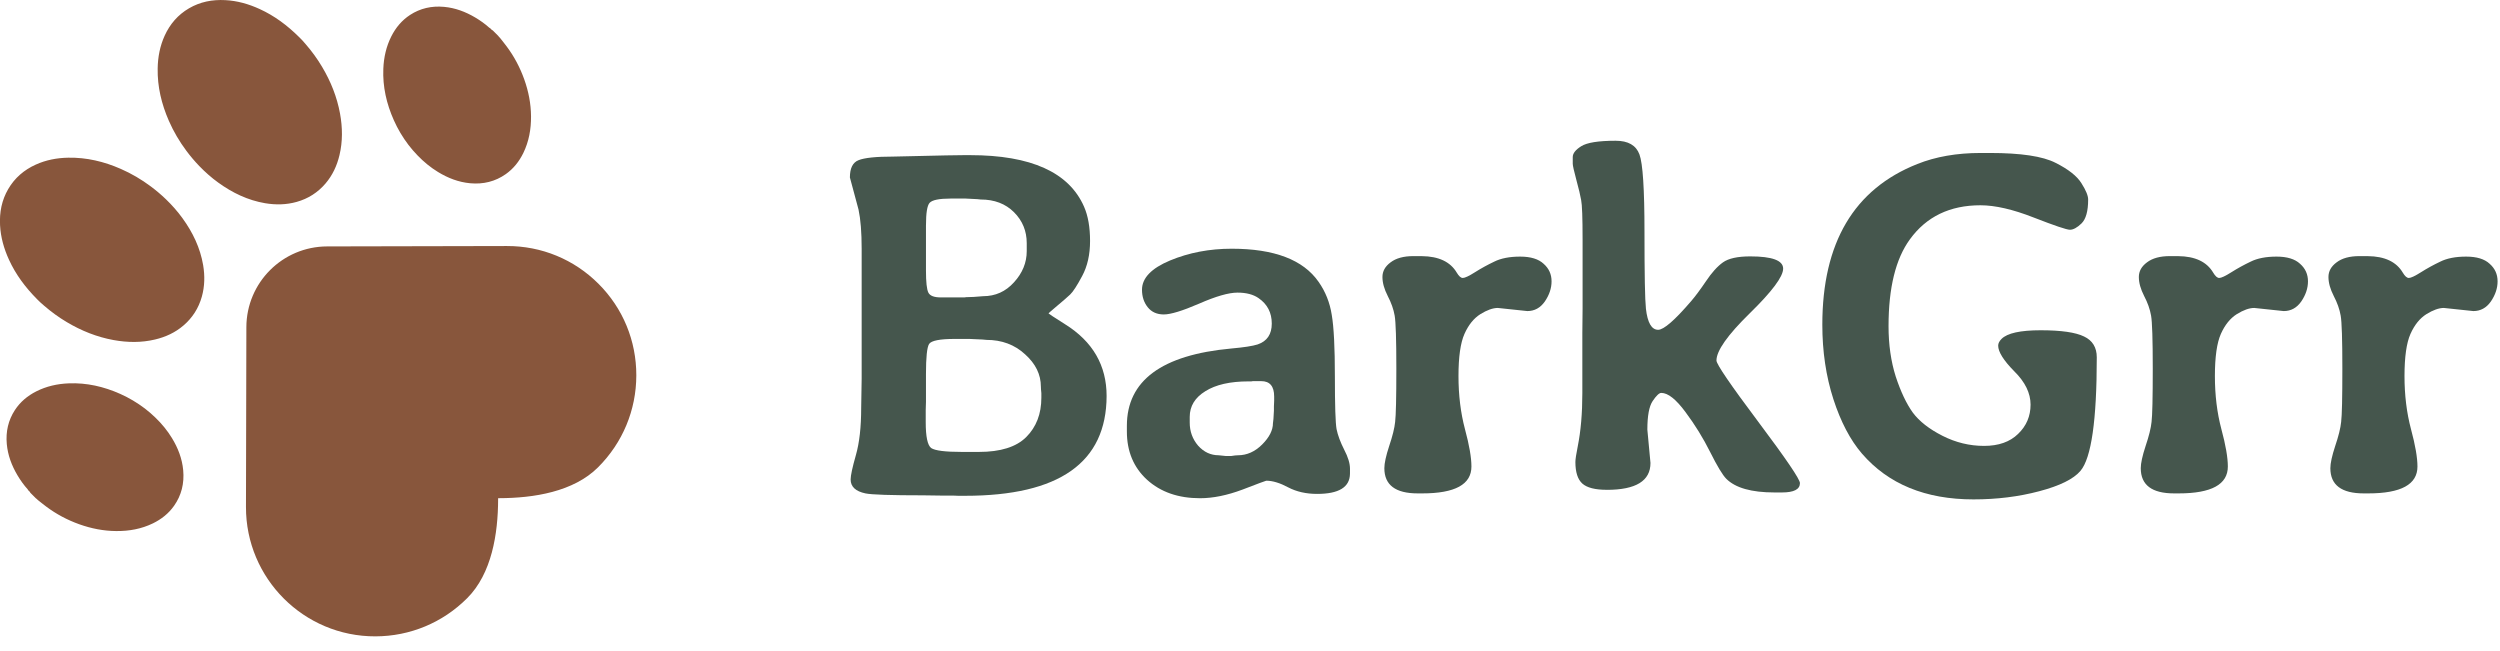
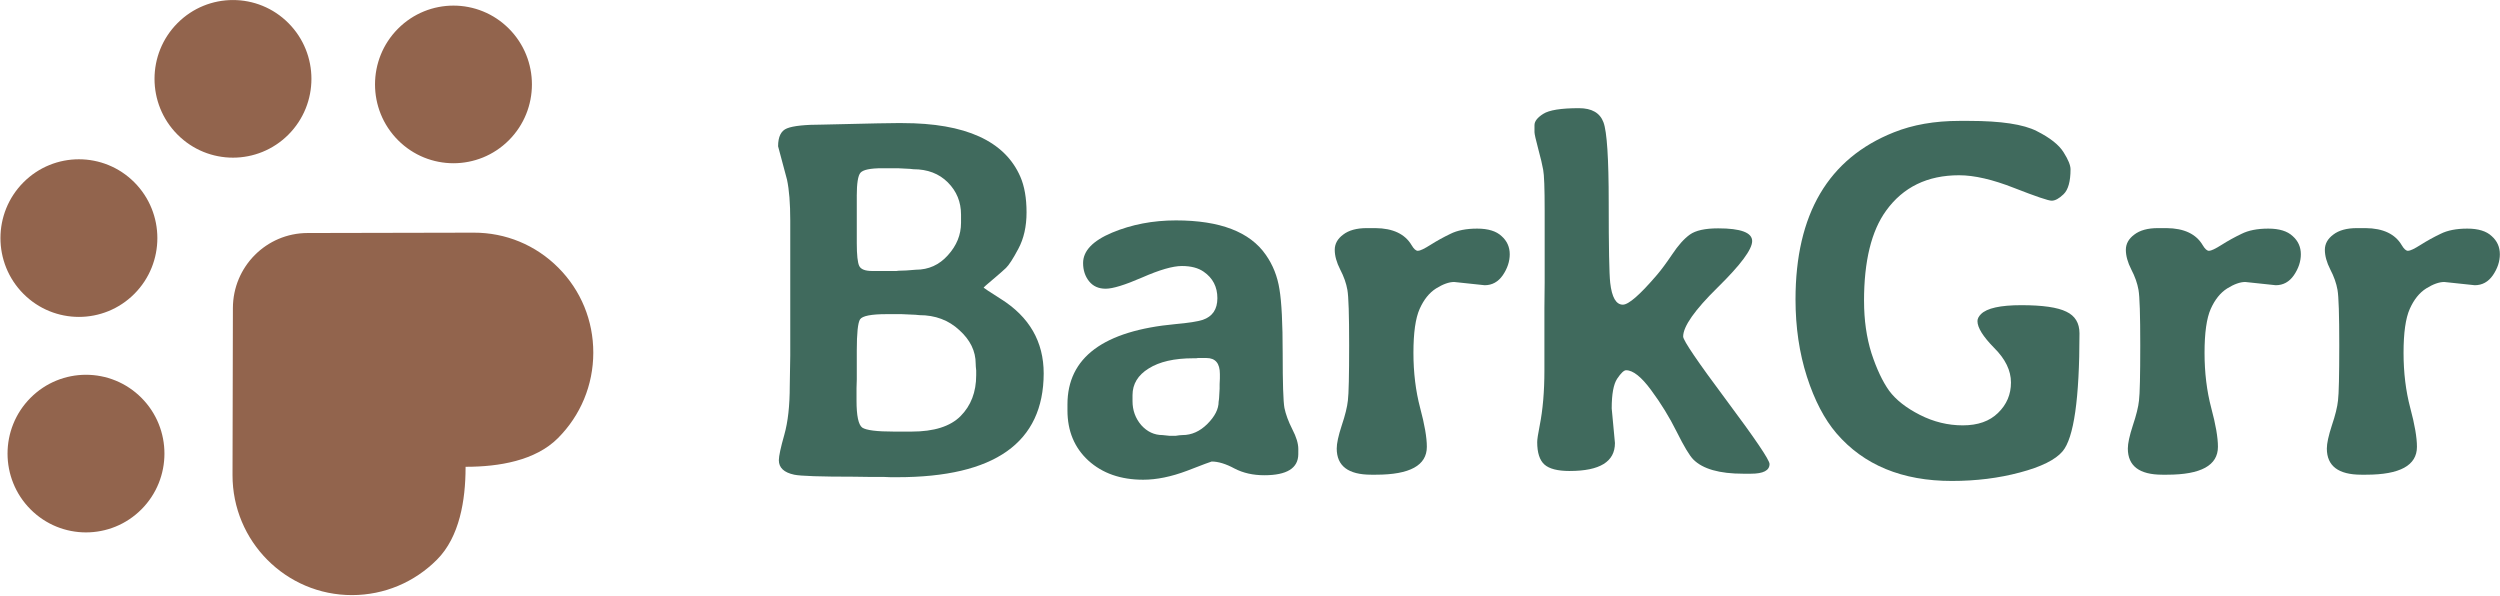
- <svg xmlns="http://www.w3.org/2000/svg" fill="none" height="45" viewBox="0 0 173 45" width="173">
-   <clipPath id="a">
-     <path d="m0 0h172.83v44.3h-172.83z" />
-   </clipPath>
-   <g clip-path="url(#a)">
-     <g fill="#45564d">
-       <path d="m64.077 15.584v3.138c0 .797.055 1.306.166 1.527.111.221.398.332.863.332h1.627l.133-.017.515-.017.647-.05c.852 0 1.566-.321 2.142-.963.587-.642.88-1.361.88-2.158v-.548c0-.841-.293-1.555-.88-2.142-.587-.587-1.356-.88-2.308-.88-.177-.022-.31-.033-.398-.033l-.647-.033h-1.029c-.797 0-1.284.1-1.461.299-.166.188-.249.703-.249 1.544zm-.017 13.63c0 1.007.127 1.605.382 1.793.266.177.968.266 2.108.266h1.195c1.494 0 2.584-.343 3.271-1.029.697-.697 1.046-1.605 1.046-2.723v-.316c-.022-.199-.033-.349-.033-.448 0-.841-.365-1.588-1.096-2.241-.719-.664-1.61-.996-2.673-.996-.199-.022-.349-.033-.448-.033l-.73-.033h-1.013c-1.029 0-1.621.116-1.776.349-.144.232-.216.924-.216 2.075v1.926l-.017.564zm2.723 5.097h-.415l-.432-.017h-.83l-1.212-.017c-2.247 0-3.58-.044-4.001-.133-.686-.144-1.029-.465-1.029-.963 0-.277.122-.841.365-1.693.243-.852.365-1.937.365-3.254l.033-2.025v-8.998c0-1.129-.072-2.031-.216-2.706l-.598-2.225c0-.642.199-1.04.598-1.195.409-.166 1.206-.249 2.391-.249l3.669-.083 1.245-.017h.415c4.217 0 6.845 1.19 7.886 3.569.277.631.415 1.422.415 2.374 0 .941-.183 1.749-.548 2.424-.354.664-.631 1.09-.83 1.278-.199.188-.498.448-.896.78-.398.332-.598.509-.598.531.011.022.393.271 1.145.747 1.915 1.195 2.872 2.85 2.872 4.964-.011 4.604-3.276 6.906-9.795 6.906z" />
-       <path d="m85.665 31.505c.62 0 1.179-.249 1.677-.747.498-.498.747-.991.747-1.478.022-.133.033-.227.033-.282l.033-.581c0-.1 0-.199 0-.299l.017-.382v-.299c0-.708-.299-1.062-.896-1.062h-.581l-.1.017h-.199c-1.273 0-2.269.227-2.988.681-.719.443-1.079 1.035-1.079 1.776v.398c0 .609.194 1.14.581 1.594.398.443.874.664 1.428.664l.481.05h.382c.199-.033.354-.05.465-.05zm7.753 1.278c-.011.93-.769 1.395-2.274 1.395-.753 0-1.417-.149-1.992-.448-.576-.31-1.085-.465-1.527-.465-.033 0-.581.205-1.643.614-1.062.398-2.042.598-2.938.598-1.505 0-2.728-.426-3.669-1.278-.93-.852-1.395-1.964-1.395-3.337v-.399c0-3.121 2.407-4.903 7.222-5.346.874-.077 1.483-.172 1.826-.282.653-.221.979-.703.979-1.444 0-.753-.304-1.339-.913-1.76-.365-.255-.852-.382-1.461-.382s-1.494.255-2.656.764c-1.151.498-1.964.747-2.441.747-.476 0-.847-.166-1.112-.498-.266-.332-.398-.736-.398-1.212 0-.808.647-1.483 1.942-2.025 1.306-.542 2.728-.814 4.267-.814 2.944 0 4.947.764 6.01 2.291.476.675.78 1.439.913 2.291.144.841.216 2.263.216 4.267 0 1.992.039 3.204.116 3.636.088.432.266.907.531 1.428.266.509.398.946.398 1.312z" />
-       <path d="m97.806 17.725h.581c1.173.011 1.981.393 2.423 1.145.144.243.283.365.415.365.144 0 .427-.133.847-.399.421-.266.863-.509 1.328-.73.465-.232 1.063-.349 1.793-.349.731 0 1.273.166 1.627.498.365.321.548.725.548 1.212 0 .476-.155.941-.465 1.395-.31.443-.714.664-1.212.664l-2.042-.216c-.343 0-.747.144-1.212.432-.453.288-.819.742-1.095 1.361-.277.62-.415 1.594-.415 2.922 0 1.317.149 2.54.448 3.669.299 1.107.448 1.97.448 2.59 0 1.24-1.134 1.859-3.403 1.859h-.315c-1.538 0-2.308-.581-2.308-1.743 0-.343.111-.852.332-1.527.232-.686.371-1.245.415-1.677.055-.443.083-1.671.083-3.686s-.039-3.237-.116-3.669c-.077-.443-.238-.896-.481-1.361-.243-.476-.365-.913-.365-1.312 0-.399.188-.736.564-1.013.376-.288.902-.432 1.577-.432z" />
-       <path d="m111.192 33.895c-.808 0-1.373-.144-1.694-.432-.321-.288-.481-.786-.481-1.494 0-.177.055-.542.166-1.096.21-1.052.315-2.274.315-3.669v-4.15l.017-1.693v-4.781c0-1.505-.033-2.418-.1-2.739-.055-.321-.166-.786-.332-1.395-.166-.62-.249-.991-.249-1.112v-.465c0-.255.194-.504.581-.747.399-.255 1.196-.382 2.391-.382.863 0 1.411.315 1.644.946.232.62.348 2.402.348 5.346s.033 4.72.1 5.329c.11.974.393 1.461.846 1.461.388 0 1.152-.664 2.291-1.992.277-.321.615-.775 1.013-1.361.399-.598.792-1.035 1.179-1.312s1.018-.415 1.892-.415c1.517 0 2.275.282 2.275.847 0 .553-.769 1.583-2.308 3.088-1.538 1.505-2.307 2.595-2.307 3.271 0 .255.963 1.666 2.888 4.233 1.926 2.568 2.889 3.984 2.889 4.25 0 .432-.415.647-1.245.647h-.515c-1.594 0-2.706-.315-3.337-.946-.254-.255-.625-.869-1.112-1.843-.487-.974-1.057-1.898-1.71-2.772-.653-.885-1.212-1.328-1.677-1.328-.144 0-.343.188-.597.565-.244.365-.366 1.024-.366 1.976l.216 2.308c0 1.24-1.007 1.859-3.021 1.859z" />
-       <path d="m130.687 22.573c0 1.273.166 2.435.498 3.486.343 1.04.736 1.871 1.179 2.49.454.609 1.14 1.145 2.059 1.61.918.465 1.876.697 2.872.697 1.007 0 1.793-.277 2.357-.83.576-.553.863-1.228.863-2.025s-.376-1.566-1.128-2.308c-.742-.753-1.113-1.345-1.113-1.776 0-.155.078-.31.233-.465.398-.399 1.3-.598 2.706-.598 1.416 0 2.418.144 3.005.432.586.277.879.758.879 1.444 0 4.35-.376 6.967-1.128 7.853-.476.565-1.428 1.035-2.856 1.411-1.417.376-2.933.564-4.549.564-3.32 0-5.893-1.057-7.719-3.171-.808-.941-1.467-2.197-1.976-3.768-.509-1.583-.764-3.298-.764-5.146 0-5.678 2.192-9.385 6.574-11.123 1.273-.509 2.734-.764 4.383-.764h.648c2.136 0 3.647.227 4.532.681.885.443 1.483.913 1.793 1.411.31.487.465.863.465 1.129 0 .808-.155 1.361-.465 1.66-.299.288-.565.432-.797.432-.221 0-1.057-.282-2.507-.847-1.439-.565-2.667-.847-3.685-.847-2.114 0-3.741.786-4.881 2.357-.985 1.35-1.478 3.353-1.478 6.01z" />
-       <path d="m150.15 17.725h.581c1.173.011 1.981.393 2.424 1.145.143.243.282.365.415.365.143 0 .426-.133.846-.399.421-.266.864-.509 1.328-.73.465-.232 1.063-.349 1.793-.349.731 0 1.273.166 1.627.498.366.321.548.725.548 1.212 0 .476-.155.941-.465 1.395-.31.443-.714.664-1.212.664l-2.042-.216c-.343 0-.747.144-1.212.432-.453.288-.819.742-1.095 1.361-.277.62-.415 1.594-.415 2.922 0 1.317.149 2.54.448 3.669.299 1.107.448 1.97.448 2.59 0 1.24-1.134 1.859-3.403 1.859h-.316c-1.538 0-2.307-.581-2.307-1.743 0-.343.111-.852.332-1.527.232-.686.371-1.245.415-1.677.055-.443.083-1.671.083-3.686s-.039-3.237-.116-3.669c-.078-.443-.238-.896-.482-1.361-.243-.476-.365-.913-.365-1.312 0-.399.188-.736.564-1.013.377-.288.903-.432 1.578-.432z" />
-       <path d="m163.27 17.725h.581c1.173.011 1.981.393 2.424 1.145.144.243.282.365.415.365.144 0 .426-.133.847-.399.42-.266.863-.509 1.328-.73.465-.232 1.062-.349 1.793-.349.73 0 1.273.166 1.627.498.365.321.548.725.548 1.212 0 .476-.155.941-.465 1.395-.31.443-.714.664-1.212.664l-2.042-.216c-.343 0-.747.144-1.212.432-.454.288-.819.742-1.096 1.361-.276.62-.415 1.594-.415 2.922 0 1.317.15 2.54.449 3.669.298 1.107.448 1.97.448 2.59 0 1.24-1.135 1.859-3.404 1.859h-.315c-1.538 0-2.308-.581-2.308-1.743 0-.343.111-.852.332-1.527.233-.686.371-1.245.415-1.677.056-.443.083-1.671.083-3.686s-.038-3.237-.116-3.669c-.077-.443-.238-.896-.481-1.361-.244-.476-.365-.913-.365-1.312 0-.399.188-.736.564-1.013.376-.288.902-.432 1.577-.432z" />
-     </g>
-     <path clip-rule="evenodd" d="m1.208 32.889c.206.348.44.678.713.979.007.032.029.054.051.075.008.008.016.016.024.024.01.012.022.023.034.034.029.027.058.054.068.097l.4.4c.027.007.043.026.059.044.009.01.018.021.029.029.007.007.014.013.021.02.014.014.027.028.045.038.031.019.058.043.085.067.027.023.053.046.083.066.041.032.081.063.121.095.082.064.164.128.247.191.705.53 1.473.935 2.292 1.229.836.299 1.69.466 2.562.472.896.008 1.748-.147 2.539-.532.588-.287 1.087-.681 1.463-1.214.512-.726.718-1.554.633-2.468-.074-.797-.357-1.532-.781-2.226-.318-.52-.703-.987-1.144-1.412-.232-.224-.474-.436-.731-.631-.529-.401-1.095-.737-1.696-1.006-1.15-.514-2.335-.781-3.566-.732-.794.031-1.55.202-2.247.554-.606.307-1.112.728-1.483 1.297-.457.702-.637 1.489-.559 2.349.07.77.337 1.486.738 2.162zm-.585-14.913c.462 1.009 1.111 1.89 1.955 2.741.105.116.289.277.473.436.489.424 1.01.802 1.564 1.133 1.013.604 2.088 1.034 3.239 1.245.969.177 1.932.188 2.881-.039.728-.173 1.389-.479 1.954-.962.626-.533 1.054-1.201 1.278-2.001.2-.716.215-1.446.09-2.186-.203-1.191-.715-2.257-1.427-3.24-.34-.471-.724-.905-1.141-1.308-.333-.32-.683-.617-1.051-.892-.648-.485-1.341-.892-2.081-1.216-1.163-.51-2.368-.797-3.627-.775-.789.013-1.548.158-2.26.481-.809.367-1.452.92-1.9 1.688-.449.768-.614 1.611-.566 2.509.044.832.269 1.624.619 2.386zm33.244-16.051c-.301-.273-.631-.506-.979-.713-.676-.401-1.391-.668-2.162-.738-.86-.078-1.647.102-2.349.559-.569.371-.991.878-1.297 1.483-.352.697-.523 1.453-.554 2.247-.05 1.231.218 2.417.732 3.566.269.602.605 1.168 1.006 1.696.195.257.407.498.631.731.425.441.892.826 1.412 1.144.694.424 1.429.707 2.226.781.914.085 1.742-.121 2.468-.633.533-.376.927-.876 1.214-1.463.385-.791.54-1.644.532-2.539-.006-.872-.173-1.727-.472-2.562-.294-.819-.699-1.588-1.229-2.292-.063-.083-.127-.165-.191-.247-.032-.041-.063-.081-.095-.122-.019-.03-.043-.057-.066-.083-.024-.027-.047-.054-.067-.085-.01-.018-.024-.031-.038-.045-.007-.007-.014-.013-.02-.021-.008-.011-.018-.02-.029-.029-.018-.016-.037-.033-.044-.059l-.4-.4c-.043-.009-.07-.038-.097-.068v-0c-.011-.012-.022-.024-.034-.034-.008-.007-.016-.016-.024-.024v-0c-.021-.022-.043-.044-.075-.051zm-13.151.658c-.851-.844-1.732-1.493-2.741-1.955-.762-.35-1.554-.576-2.386-.619-.897-.048-1.741.117-2.509.566-.769.448-1.321 1.092-1.688 1.9-.323.713-.468 1.472-.481 2.26-.023 1.259.265 2.463.775 3.627.324.74.731 1.432 1.216 2.081.275.368.572.718.892 1.051.404.417.838.802 1.308 1.141.983.711 2.049 1.223 3.24 1.427.74.125 1.471.11 2.186-.09.799-.224 1.467-.652 2.001-1.278.482-.566.788-1.226.962-1.954.227-.949.216-1.912.039-2.881-.211-1.15-.64-2.226-1.245-3.239-.33-.554-.709-1.076-1.133-1.564-.158-.184-.319-.368-.436-.473zm1.92 14.469 12.44-.027c2.398-.006 4.65.923 6.342 2.615 1.692 1.692 2.62 3.944 2.615 6.342-.005 2.398-.944 4.654-2.643 6.352s-4.452 2.135-6.85 2.14h-.07v.07c-.005 2.398-.441 5.15-2.14 6.849-1.699 1.699-3.955 2.638-6.353 2.643-4.949.011-8.967-4.007-8.956-8.956l.028-12.44c.007-3.083 2.505-5.581 5.588-5.588z" fill="#88563c" fill-rule="evenodd" />
+ <svg xmlns="http://www.w3.org/2000/svg" fill="none" height="30" viewBox="0 0 126 30" width="126">
+   <g fill="#406a5d">
+     <path d="m43.182 9.876v2.375c0 .603.042.989.125 1.156s.3.251.65.251h1.226l.1-.013.388-.013.488-.038c.642 0 1.18-.243 1.614-.729.442-.486.663-1.03.663-1.634v-.415c0-.637-.221-1.177-.663-1.621s-1.022-.666-1.739-.666c-.133-.017-.234-.025-.3-.025l-.488-.025h-.776c-.6 0-.967.075-1.101.226-.125.142-.188.532-.188 1.169zm-.013 10.318c0 .762.096 1.215.288 1.357.2.134.73.201 1.589.201h.901c1.126 0 1.947-.26 2.465-.779.525-.528.788-1.215.788-2.061v-.239c-.017-.151-.025-.264-.025-.339 0-.637-.275-1.202-.826-1.697-.542-.503-1.213-.754-2.014-.754-.15-.017-.263-.025-.338-.025l-.55-.025h-.763c-.776 0-1.222.088-1.339.264-.108.176-.163.7-.163 1.571v1.458l-.013.427zm2.052 3.858h-.313l-.325-.013h-.625l-.913-.013c-1.693 0-2.698-.034-3.015-.101-.517-.109-.776-.352-.776-.729 0-.209.092-.637.275-1.282.183-.645.275-1.466.275-2.463l.025-1.533v-6.811c0-.855-.054-1.537-.163-2.049l-.45-1.684c0-.486.15-.788.45-.905.309-.126.909-.189 1.801-.189l2.765-.063.938-.013h.313c3.178 0 5.158.901 5.942 2.702.208.478.313 1.077.313 1.797 0 .712-.138 1.324-.413 1.835-.267.503-.475.825-.625.968-.15.142-.375.339-.675.591-.3.251-.45.385-.45.402.008.017.296.205.863.566 1.443.905 2.164 2.157 2.164 3.758-.008 3.485-2.469 5.228-7.381 5.228z" />
+     <path d="m59.592 21.928c.467 0 .888-.189 1.264-.566s.563-.75.563-1.119c.017-.101.025-.172.025-.214l.025-.44c0-.075 0-.151 0-.226l.013-.289v-.226c0-.536-.225-.804-.675-.804h-.438l-.075.013h-.15c-.959 0-1.71.172-2.252.515-.542.335-.813.783-.813 1.345v.302c0 .461.146.863.438 1.206.3.335.659.503 1.076.503l.363.038h.288c.15-.025.267-.038.35-.038zm5.842.968c-.008.704-.58 1.056-1.714 1.056-.567 0-1.067-.113-1.501-.339-.434-.235-.817-.352-1.151-.352-.025 0-.438.155-1.238.465-.801.302-1.539.452-2.214.452-1.134 0-2.056-.323-2.765-.968-.701-.645-1.051-1.487-1.051-2.526v-.302c0-2.363 1.814-3.712 5.442-4.047.659-.059 1.118-.13 1.376-.214.492-.168.738-.532.738-1.093 0-.57-.229-1.014-.688-1.332-.275-.193-.642-.289-1.101-.289s-1.126.193-2.002.578c-.867.377-1.48.566-1.839.566s-.638-.126-.838-.377c-.2-.251-.3-.557-.3-.917 0-.612.488-1.123 1.464-1.533.984-.411 2.056-.616 3.215-.616 2.219 0 3.728.578 4.529 1.734.359.511.588 1.089.688 1.734.108.637.163 1.713.163 3.23 0 1.508.029 2.425.088 2.752.067.327.2.687.4 1.081.2.385.3.716.3.993z" />
+     <path d="m68.884 11.497h.438c.884.008 1.493.297 1.827.867.108.184.213.277.313.277.108 0 .321-.101.638-.302.317-.201.651-.385 1.001-.553.35-.176.801-.264 1.351-.264.55 0 .959.126 1.226.377.275.243.413.549.413.917 0 .36-.117.712-.35 1.056-.234.335-.538.503-.913.503l-1.539-.163c-.259 0-.563.109-.913.327-.342.218-.617.561-.826 1.03s-.313 1.206-.313 2.212c0 .997.113 1.923.338 2.777.225.838.338 1.491.338 1.96 0 .938-.855 1.407-2.565 1.407h-.238c-1.159 0-1.739-.44-1.739-1.319 0-.26.083-.645.25-1.156.175-.519.279-.943.313-1.269.042-.335.063-1.265.063-2.79 0-1.525-.029-2.451-.088-2.777-.058-.335-.179-.679-.363-1.03-.183-.36-.275-.691-.275-.993s.142-.557.425-.767c.284-.218.68-.327 1.188-.327z" />
+     <path d="m79.114 23.738c-.609 0-1.034-.109-1.276-.327-.242-.218-.363-.595-.363-1.131 0-.134.042-.41.125-.829.159-.796.238-1.722.238-2.777v-3.142l.013-1.282v-3.619c0-1.139-.025-1.831-.075-2.074-.042-.243-.125-.595-.25-1.056-.125-.469-.188-.75-.188-.842v-.352c0-.193.146-.381.438-.566.3-.193.901-.289 1.802-.289.65 0 1.063.239 1.238.716.175.469.263 1.818.263 4.047 0 2.229.025 3.573.075 4.034.083.737.296 1.106.638 1.106.292 0 .867-.503 1.726-1.508.208-.243.463-.587.763-1.031.3-.452.596-.783.888-.993.292-.209.767-.314 1.426-.314 1.143 0 1.714.214 1.714.641 0 .419-.58 1.198-1.739 2.337-1.159 1.139-1.739 1.965-1.739 2.476 0 .193.726 1.261 2.177 3.205 1.451 1.944 2.177 3.016 2.177 3.217 0 .327-.313.49-.938.49h-.388c-1.201 0-2.039-.239-2.514-.716-.192-.193-.471-.658-.838-1.395-.367-.737-.796-1.437-1.288-2.099-.492-.67-.913-1.005-1.264-1.005-.108 0-.259.142-.45.427-.183.277-.275.775-.275 1.496l.163 1.747c0 .938-.759 1.407-2.277 1.407z" />
+     <path d="m93.948 15.167c0 .964.125 1.843.375 2.639.259.788.555 1.416.888 1.885.342.461.859.867 1.551 1.219.692.352 1.414.528 2.164.528.759 0 1.351-.209 1.776-.628.434-.419.651-.93.651-1.533s-.284-1.185-.851-1.747c-.559-.57-.838-1.018-.838-1.345 0-.117.058-.235.175-.352.3-.302.98-.452 2.039-.452 1.068 0 1.823.109 2.265.327.442.209.663.574.663 1.093 0 3.293-.284 5.274-.851 5.944-.359.427-1.076.783-2.152 1.068-1.067.285-2.21.427-3.428.427-2.502 0-4.441-.8-5.817-2.4-.609-.712-1.105-1.663-1.489-2.853-.384-1.198-.575-2.497-.575-3.896 0-4.298 1.651-7.105 4.954-8.42.959-.385 2.06-.578 3.303-.578h.488c1.609 0 2.748.172 3.415.515.667.335 1.117.691 1.351 1.068.233.369.35.653.35.855 0 .612-.117 1.031-.35 1.257-.225.218-.425.327-.601.327-.166 0-.796-.214-1.889-.641-1.084-.427-2.01-.641-2.777-.641-1.593 0-2.819.595-3.678 1.785-.742 1.022-1.113 2.539-1.113 4.549z" />
+     <path d="m108.757 11.497h.438c.884.008 1.493.297 1.826.867.109.184.213.277.313.277.108 0 .321-.101.638-.302s.65-.385 1.001-.553c.35-.176.8-.264 1.351-.264.55 0 .959.126 1.226.377.275.243.413.549.413.917 0 .36-.117.712-.351 1.056-.233.335-.538.503-.913.503l-1.539-.163c-.258 0-.563.109-.913.327-.342.218-.617.561-.826 1.03-.208.469-.312 1.206-.312 2.212 0 .997.112 1.923.337 2.777.226.838.338 1.491.338 1.96 0 .938-.855 1.407-2.564 1.407h-.238c-1.159 0-1.739-.44-1.739-1.319 0-.26.084-.645.25-1.156.175-.519.28-.943.313-1.269.042-.335.063-1.265.063-2.79 0-1.525-.03-2.451-.088-2.777-.058-.335-.179-.679-.363-1.03-.183-.36-.275-.691-.275-.993s.142-.557.425-.767c.284-.218.68-.327 1.189-.327z" />
+     <path d="m118.787 11.497h.438c.884.008 1.493.297 1.826.867.109.184.213.277.313.277.108 0 .321-.101.638-.302s.65-.385 1.001-.553c.35-.176.8-.264 1.351-.264.55 0 .959.126 1.226.377.275.243.413.549.413.917 0 .36-.117.712-.351 1.056-.233.335-.538.503-.913.503l-1.539-.163c-.258 0-.563.109-.913.327-.342.218-.617.561-.825 1.03-.209.469-.313 1.206-.313 2.212 0 .997.112 1.923.338 2.777.225.838.337 1.491.337 1.96 0 .938-.855 1.407-2.564 1.407h-.238c-1.159 0-1.739-.44-1.739-1.319 0-.26.084-.645.25-1.156.176-.519.28-.943.313-1.269.042-.335.063-1.265.063-2.79 0-1.525-.03-2.451-.088-2.777-.058-.335-.179-.679-.363-1.03-.183-.36-.275-.691-.275-.993s.142-.557.425-.767c.284-.218.68-.327 1.189-.327z" />
  </g>
+   <path clip-rule="evenodd" d="m8.946 6.783c-1.544-1.551-1.544-4.067 0-5.618 1.544-1.551 4.048-1.551 5.592 0 1.544 1.551 1.544 4.067 0 5.618s-4.048 1.551-5.592 0zm11.113-5.337c-1.544 1.551-1.544 4.067 0 5.618s4.048 1.551 5.592 0 1.544-4.067 0-5.618c-1.544-1.551-4.048-1.551-5.592 0zm-4.56 10.298 8.374-.018c1.614-.004 3.13.624 4.269 1.768 1.139 1.144 1.764 2.667 1.76 4.289-.003 1.622-.635 3.147-1.779 4.296-1.144 1.149-2.997 1.444-4.611 1.447h-.047v.047c-.003 1.622-.296 3.483-1.44 4.632-1.144 1.149-2.663 1.784-4.277 1.788-3.332.007-6.037-2.71-6.029-6.057l.019-8.413c.005-2.085 1.686-3.774 3.762-3.779zm-13.961 13.926c-1.544-1.551-1.544-4.067 0-5.618 1.544-1.551 4.048-1.551 5.592 0 1.544 1.551 1.544 4.067 0 5.618-1.544 1.551-4.048 1.551-5.592 0zm-.357-16.479c-1.544 1.551-1.544 4.067 0 5.618 1.544 1.551 4.048 1.551 5.592 0s1.544-4.067 0-5.618c-1.544-1.551-4.048-1.551-5.592 0z" fill="#92644d" fill-rule="evenodd" />
</svg>
